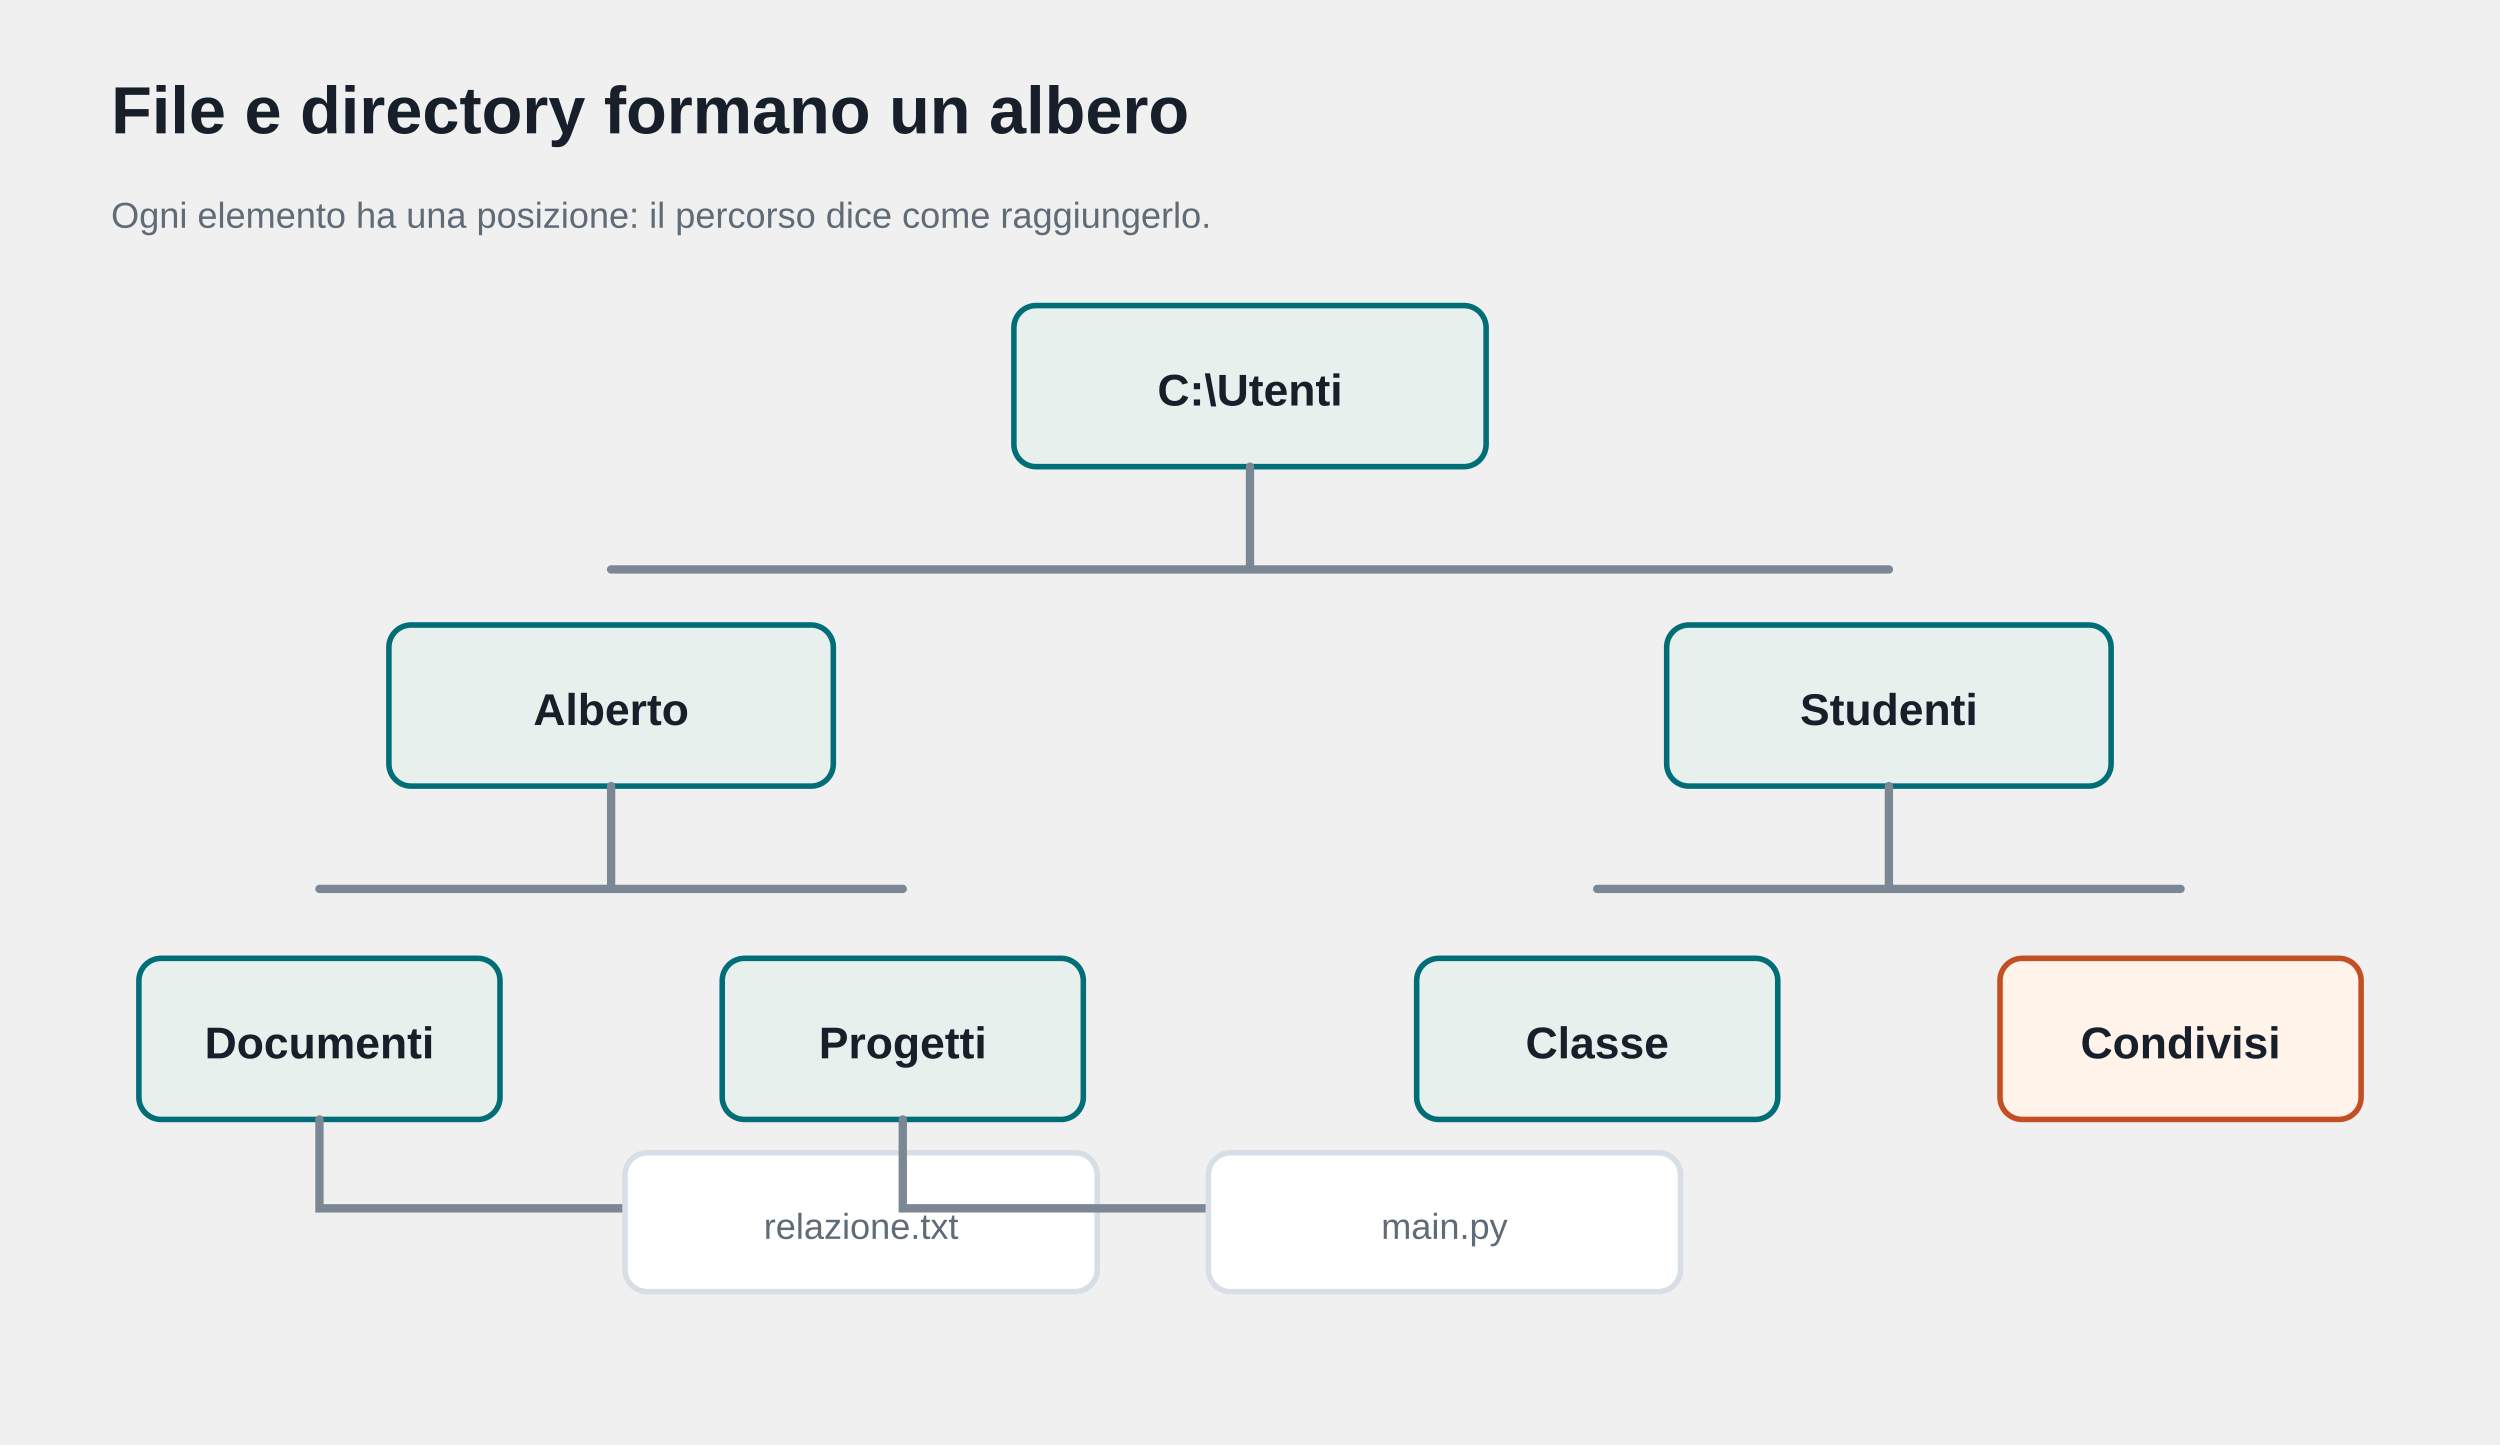
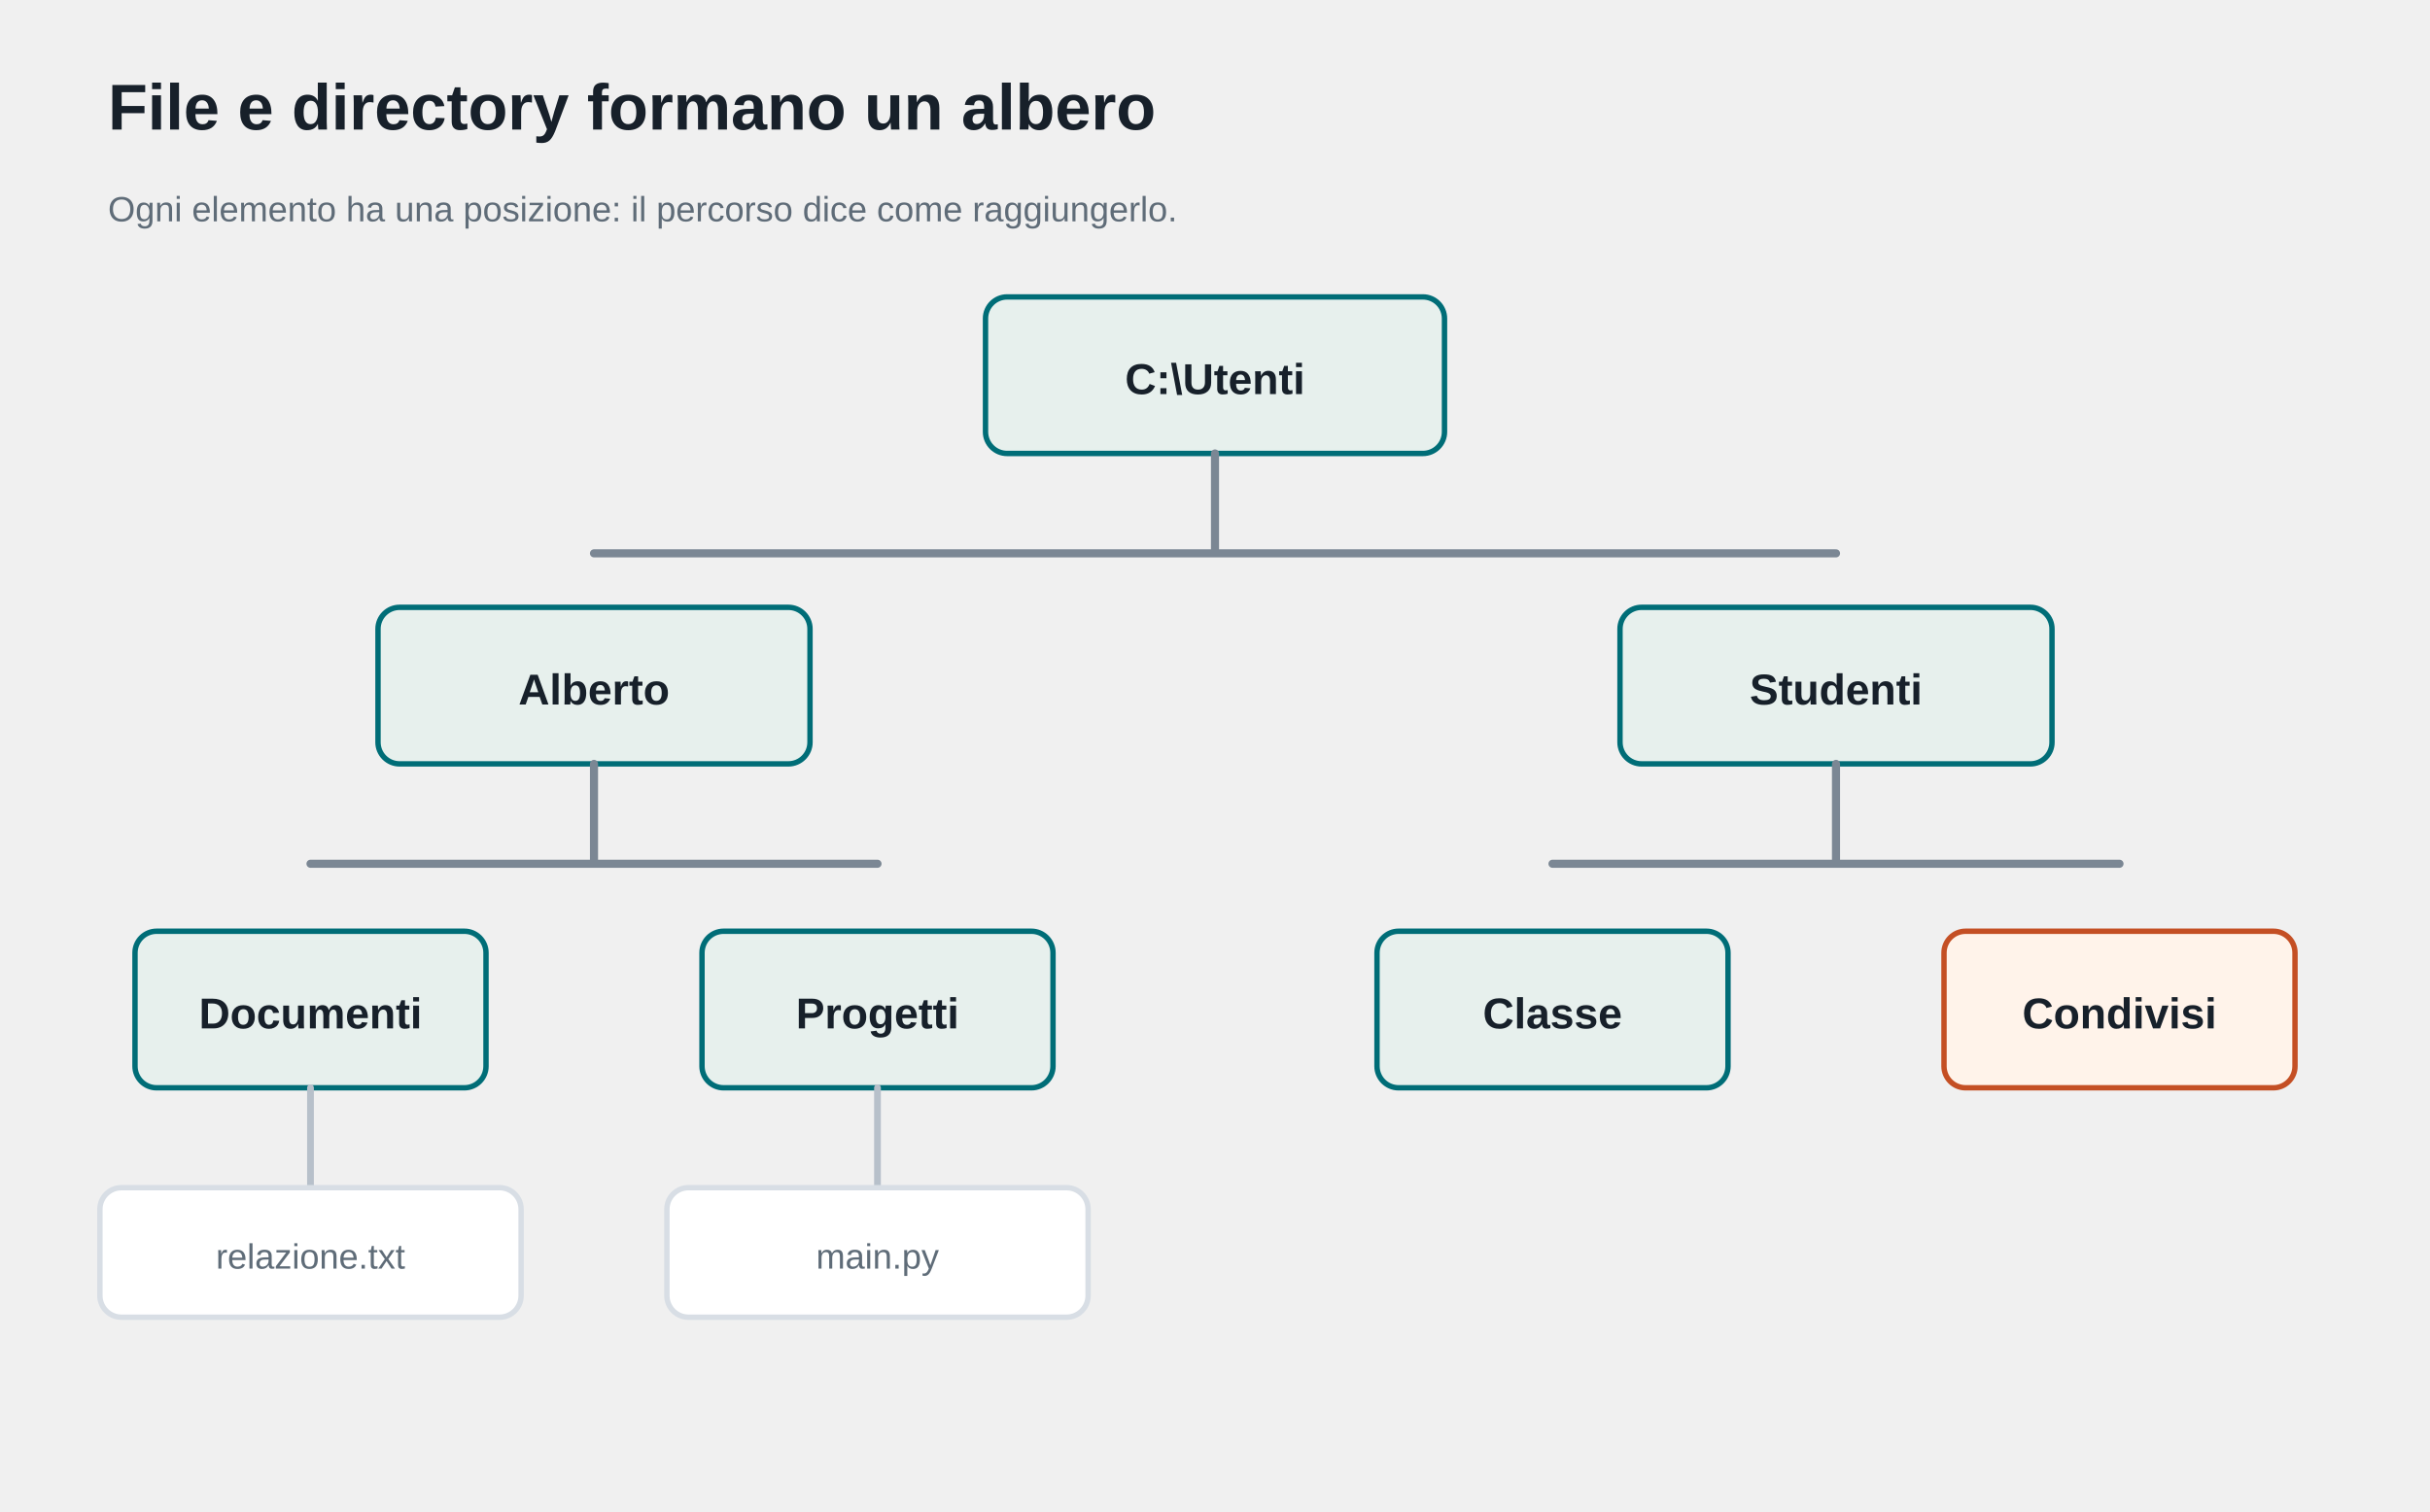
- <svg xmlns="http://www.w3.org/2000/svg" viewBox="0 0 900 520" role="img" aria-labelledby="t d">
+ <svg xmlns="http://www.w3.org/2000/svg" viewBox="0 0 900 560" role="img" aria-labelledby="t d">
  <defs>
    <style>
  text{font-family:Arial,Helvetica,sans-serif;fill:#17202a}
  .title{font-size:24px;font-weight:700}
  .label{font-size:16px;font-weight:700}
  .small{font-size:13px;fill:#5f6c78}
-   .folder{fill:#e7f0ed;stroke:#006d77;stroke-width:2;rx:8}
-   .file{fill:#fff;stroke:#d8dee5;stroke-width:2;rx:8}
-   .accent{fill:#fff3ea;stroke:#c44f24;stroke-width:2;rx:8}
-   .line{stroke:#7b8794;stroke-width:3;stroke-linecap:round;fill:none}
+   .folder{fill:#e7f0ed;stroke:#006d77;stroke-width:2}
+   .file{fill:#fff;stroke:#d8dee5;stroke-width:2}
+   .accent{fill:#fff3ea;stroke:#c44f24;stroke-width:2}
+   .line{stroke:#7b8794;stroke-width:3;stroke-linecap:round;stroke-linejoin:round;fill:none}
+   .file-line{stroke:#b7c0ca;stroke-width:2.5;stroke-linecap:round;stroke-linejoin:round;fill:none}
</style>
  </defs>
  <text x="40" y="48" class="title">File e directory formano un albero</text>
  <text x="40" y="82" class="small">Ogni elemento ha una posizione: il percorso dice come raggiungerlo.</text>
-   <rect x="365" y="110" width="170" height="58" class="folder" />
+   <rect x="365" y="110" width="170" height="58" rx="8" class="folder" />
  <text x="450" y="146" text-anchor="middle" class="label">C:\Utenti</text>
  <path d="M450 168 V205 M450 205 H220 M450 205 H680" class="line" />
-   <rect x="140" y="225" width="160" height="58" class="folder" />
+   <rect x="140" y="225" width="160" height="58" rx="8" class="folder" />
  <text x="220" y="261" text-anchor="middle" class="label">Alberto</text>
-   <rect x="600" y="225" width="160" height="58" class="folder" />
+   <rect x="600" y="225" width="160" height="58" rx="8" class="folder" />
  <text x="680" y="261" text-anchor="middle" class="label">Studenti</text>
  <path d="M220 283 V320 M220 320 H115 M220 320 H325" class="line" />
  <path d="M680 283 V320 M680 320 H575 M680 320 H785" class="line" />
-   <rect x="50" y="345" width="130" height="58" class="folder" />
+   <rect x="50" y="345" width="130" height="58" rx="8" class="folder" />
  <text x="115" y="381" text-anchor="middle" class="label">Documenti</text>
-   <rect x="260" y="345" width="130" height="58" class="folder" />
+   <rect x="260" y="345" width="130" height="58" rx="8" class="folder" />
  <text x="325" y="381" text-anchor="middle" class="label">Progetti</text>
-   <rect x="510" y="345" width="130" height="58" class="folder" />
+   <rect x="510" y="345" width="130" height="58" rx="8" class="folder" />
  <text x="575" y="381" text-anchor="middle" class="label">Classe</text>
-   <rect x="720" y="345" width="130" height="58" class="accent" />
+   <rect x="720" y="345" width="130" height="58" rx="8" class="accent" />
  <text x="785" y="381" text-anchor="middle" class="label">Condivisi</text>
-   <path d="M115 403 V435 H225" class="line" />
-   <rect x="225" y="415" width="170" height="50" class="file" />
-   <text x="310" y="446" text-anchor="middle" class="small">relazione.txt</text>
-   <path d="M325 403 V435 H435" class="line" />
-   <rect x="435" y="415" width="170" height="50" class="file" />
-   <text x="520" y="446" text-anchor="middle" class="small">main.py</text>
+   <path d="M115 403 V440" class="file-line" />
+   <rect x="37" y="440" width="156" height="48" rx="8" class="file" />
+   <text x="115" y="470" text-anchor="middle" class="small">relazione.txt</text>
+   <path d="M325 403 V440" class="file-line" />
+   <rect x="247" y="440" width="156" height="48" rx="8" class="file" />
+   <text x="325" y="470" text-anchor="middle" class="small">main.py</text>
</svg>
